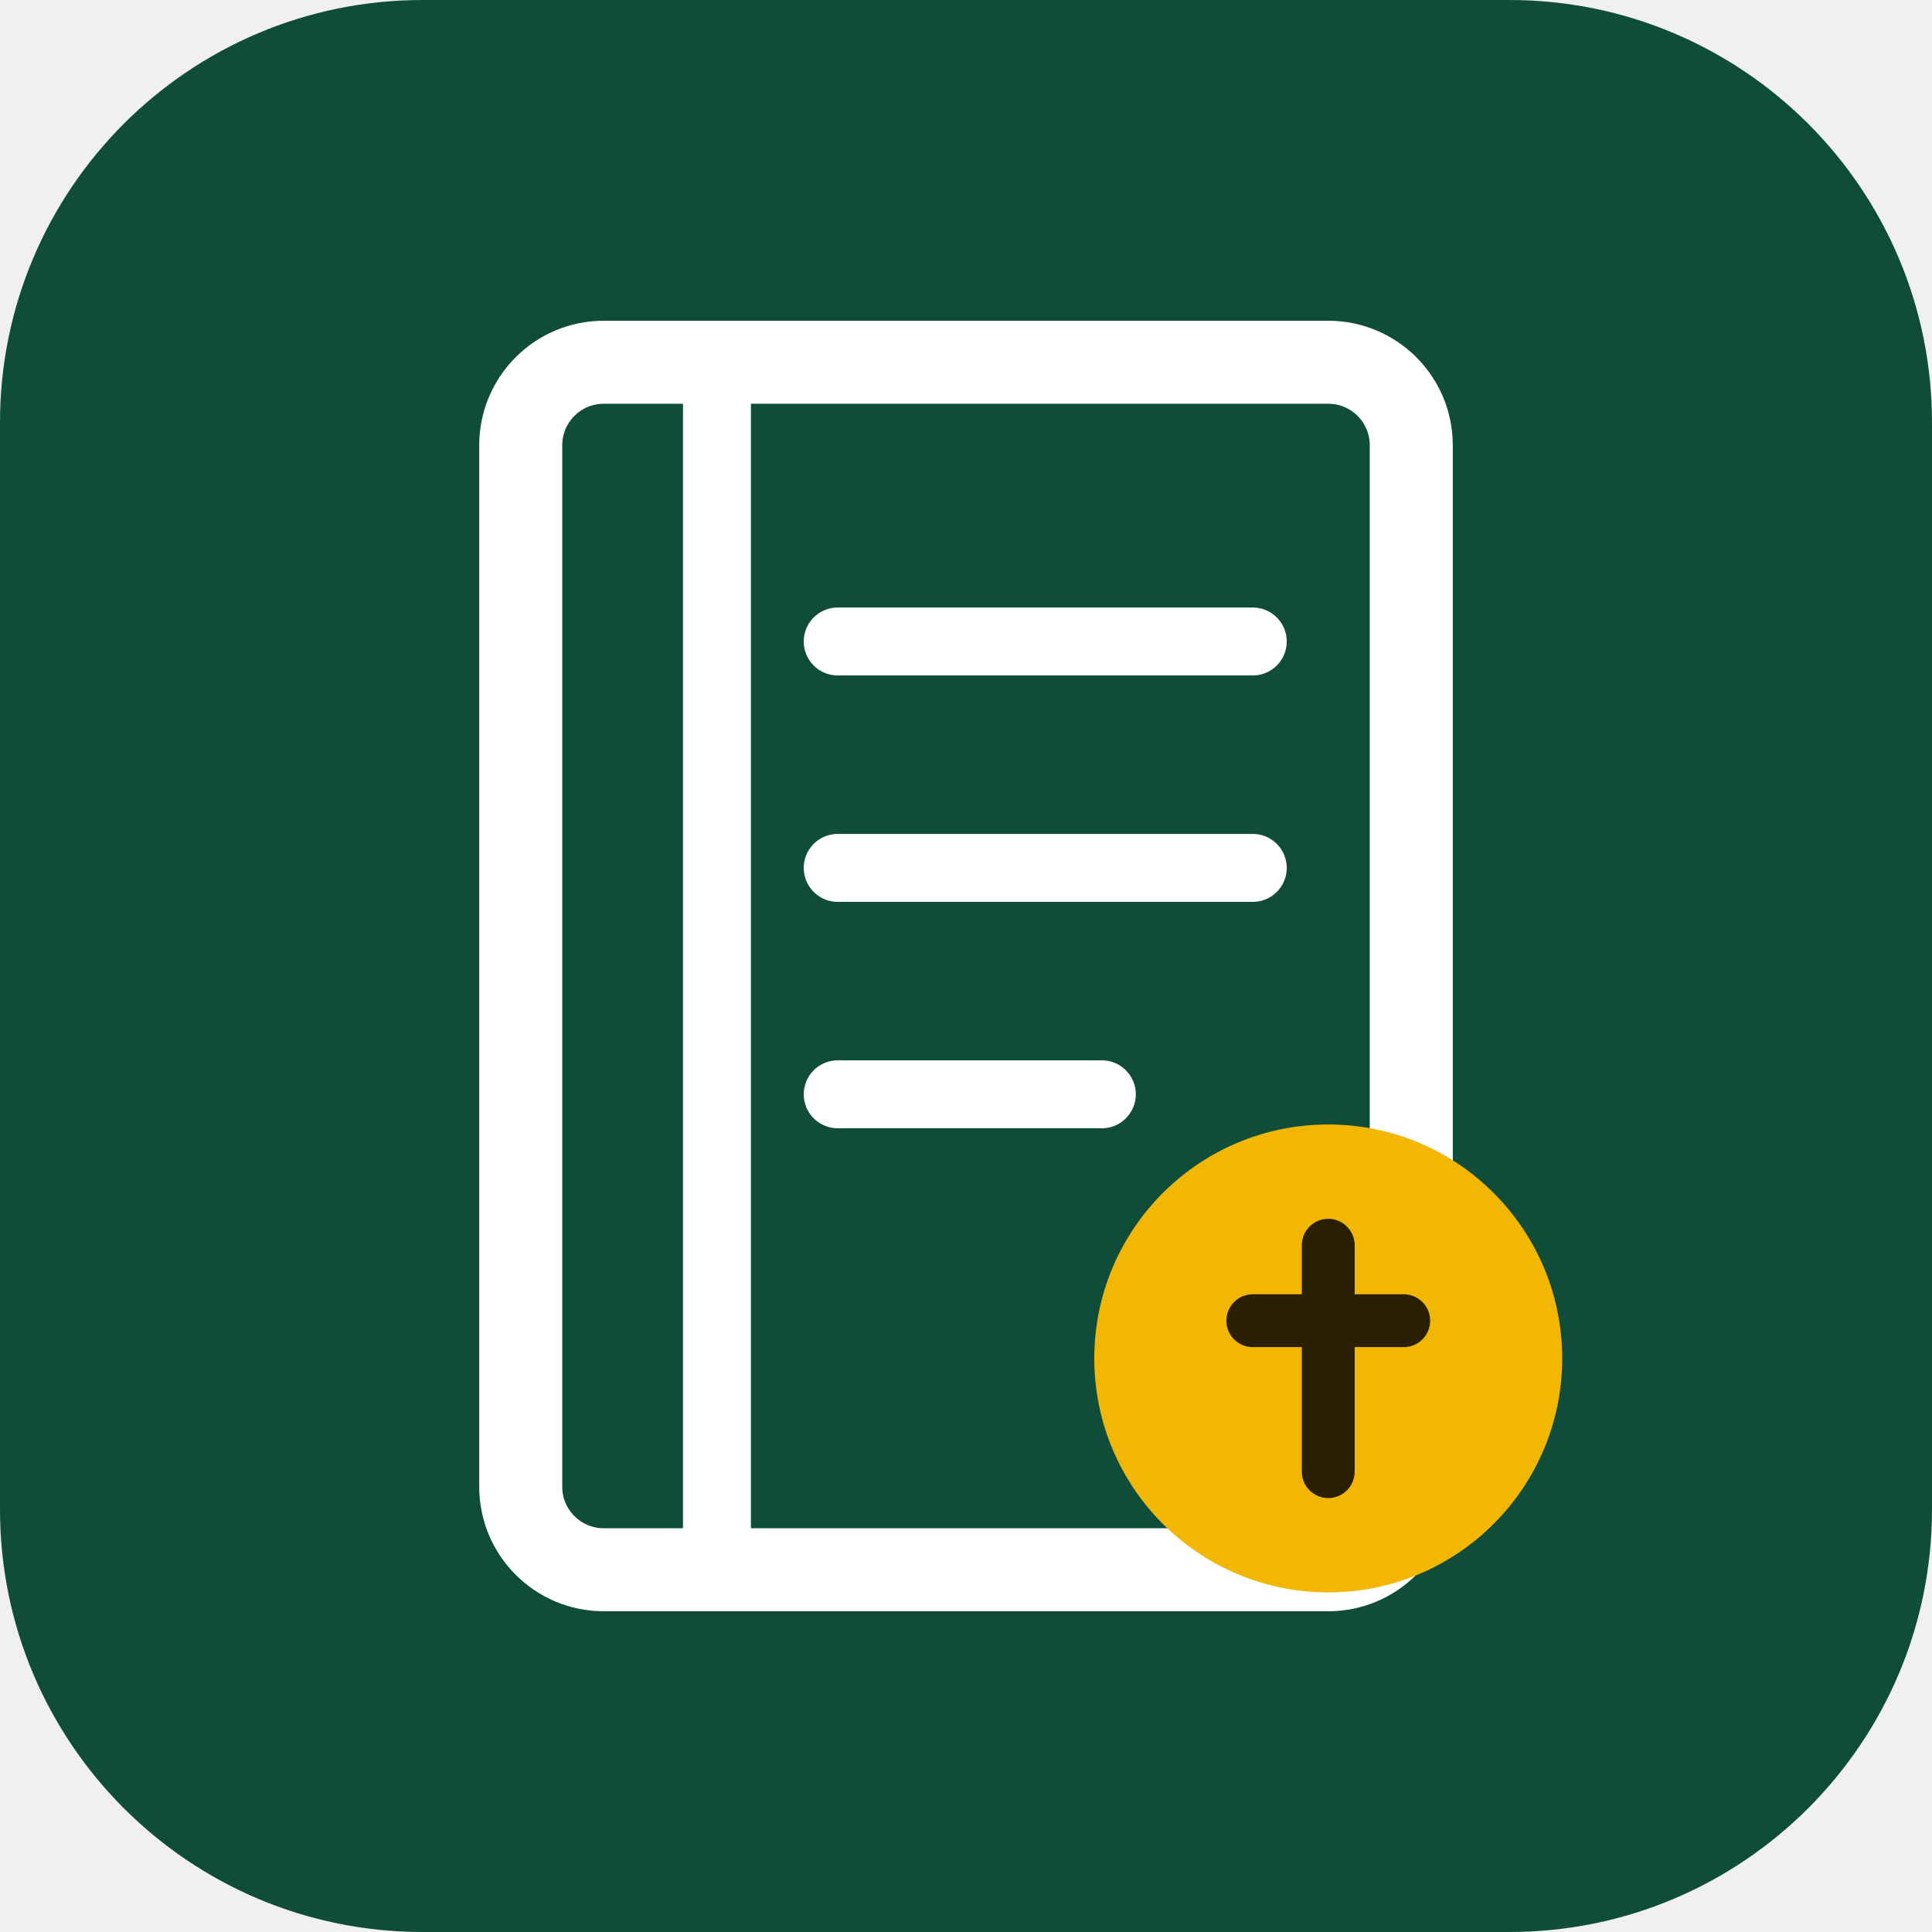
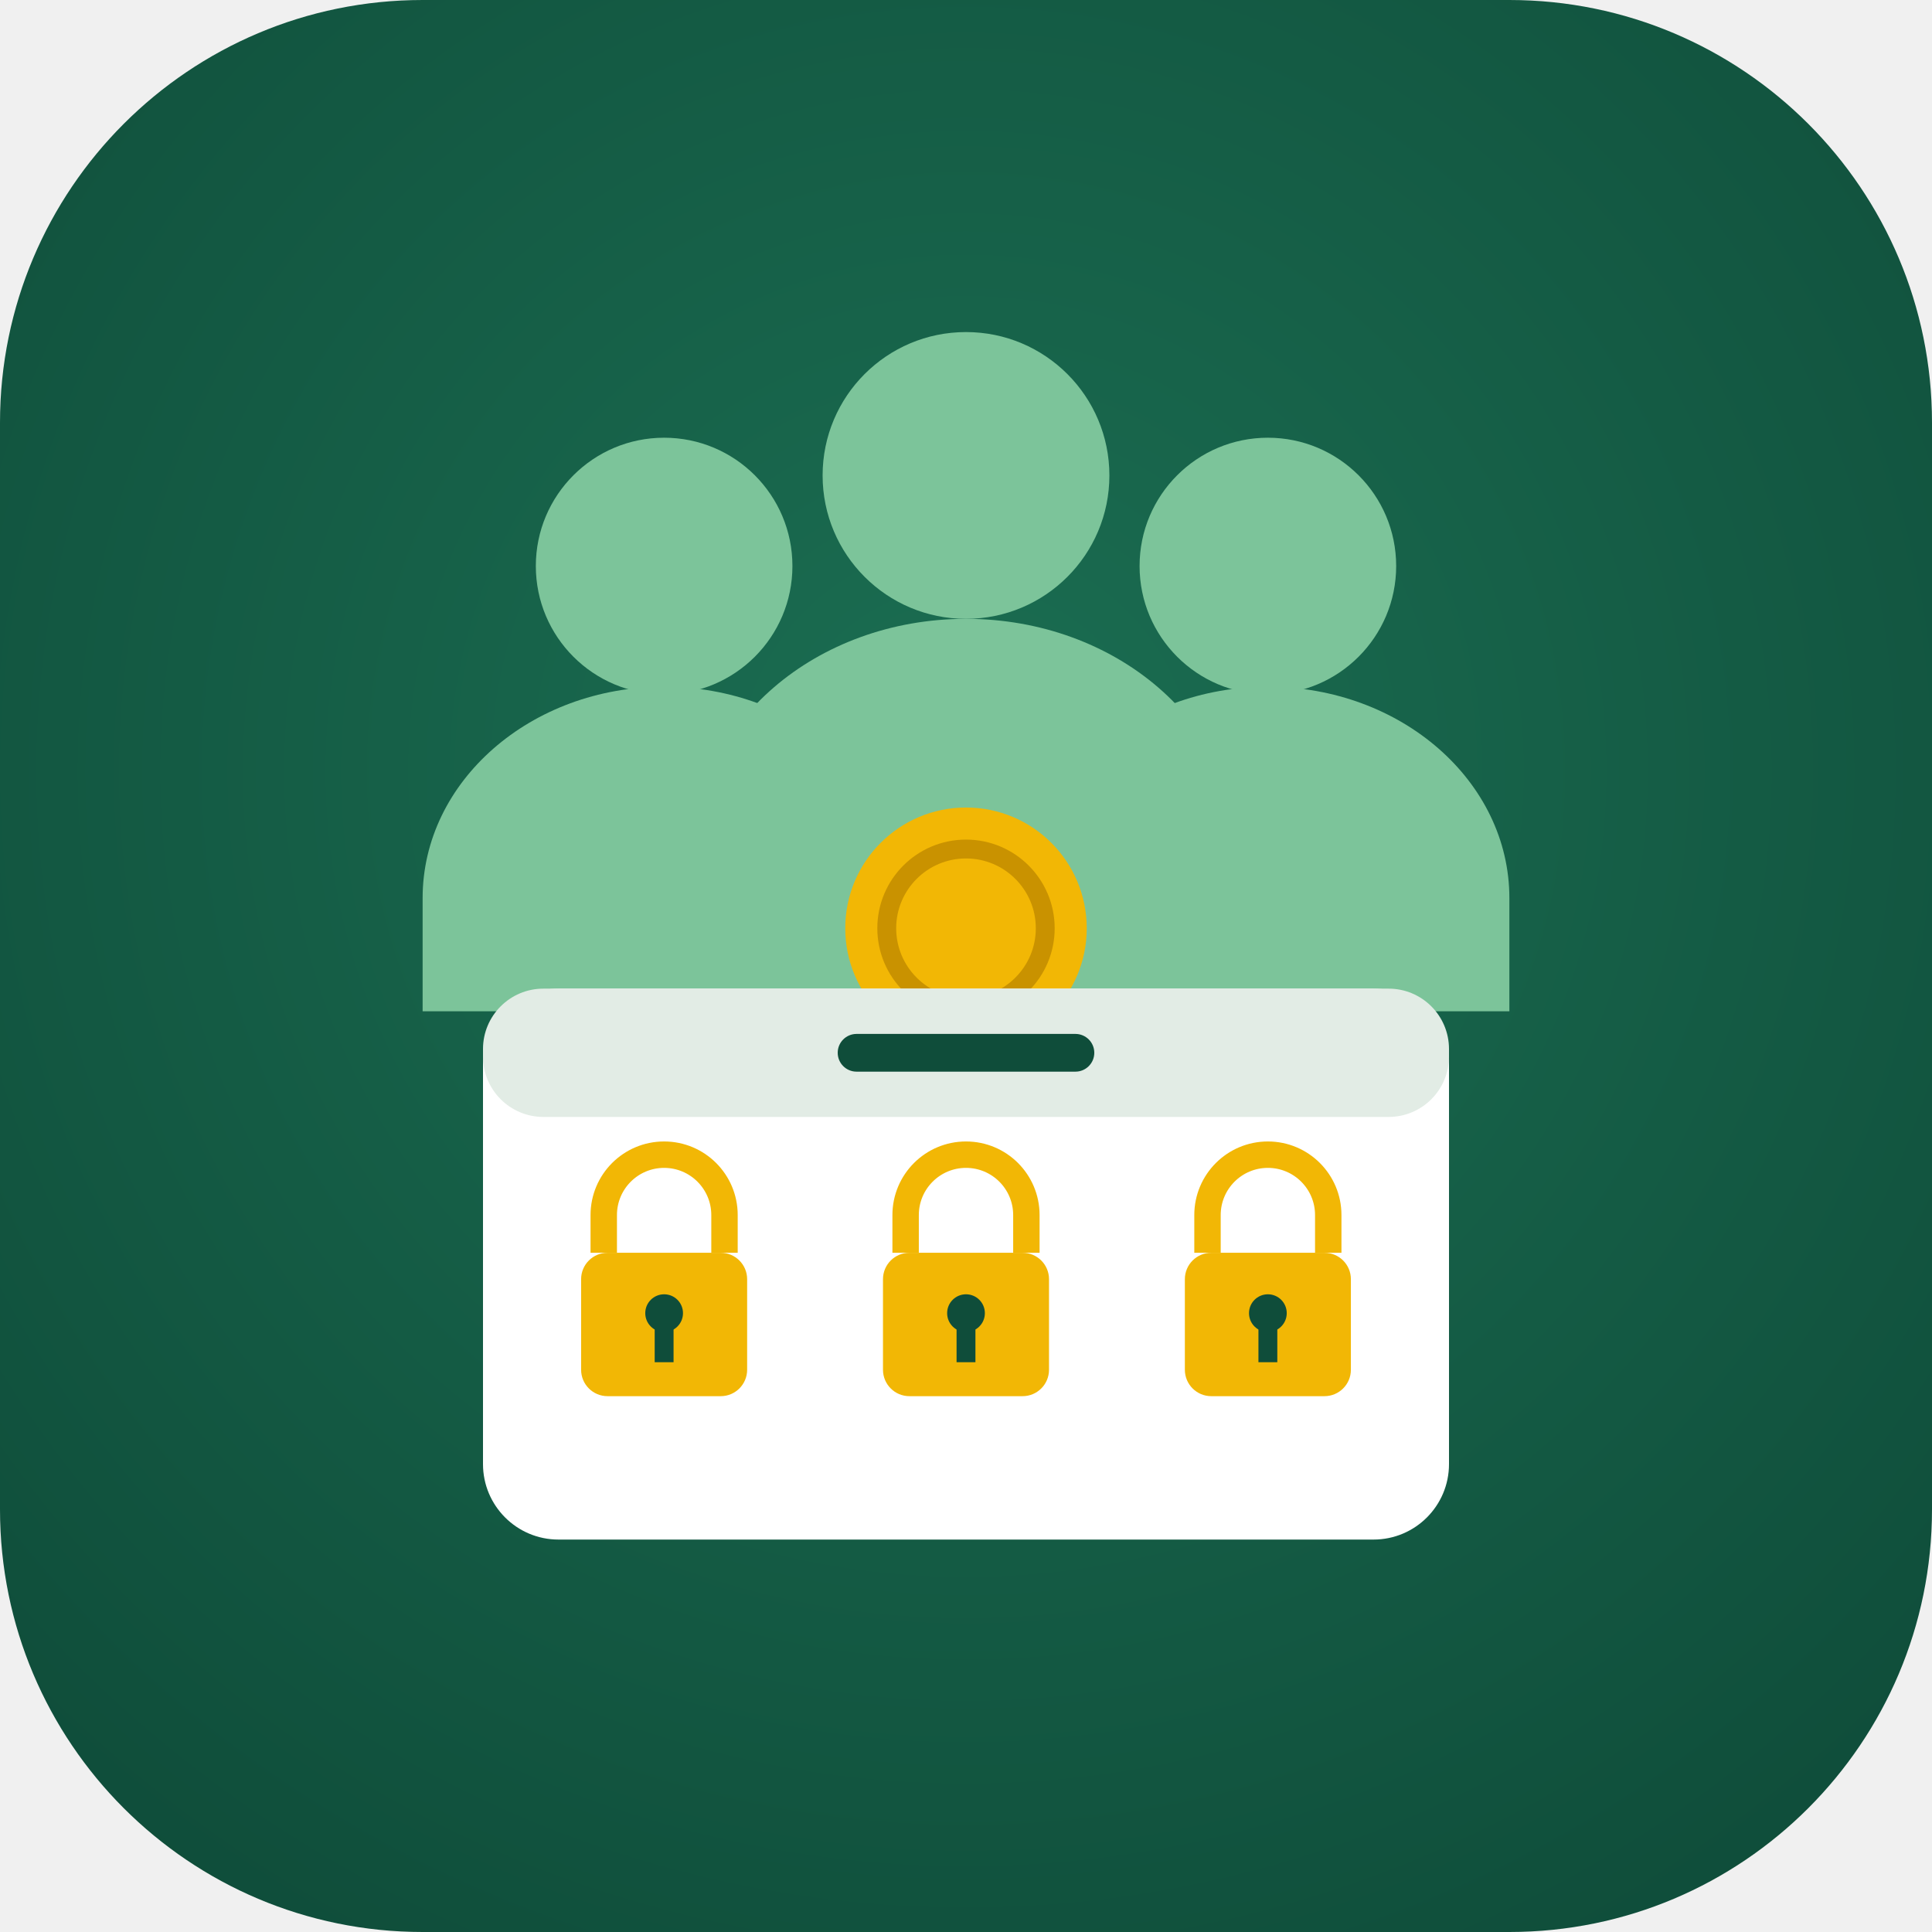
<svg xmlns="http://www.w3.org/2000/svg" viewBox="0 0 512 512">
-   <rect width="512" height="512" rx="112" fill="#0F4D3A" />
-   <rect x="138" y="96" width="236" height="320" rx="22" fill="none" stroke="#fff" stroke-width="22" />
-   <path d="M190 96v320M222 170h110M222 230h110M222 290h70" stroke="#fff" stroke-width="18" stroke-linecap="round" />
-   <circle cx="352" cy="360" r="62" fill="#F2B705" />
-   <path d="M352 330v60M332 350h40" stroke="#2A1F00" stroke-width="14" stroke-linecap="round" />
+   <defs>
+     <radialGradient id="g" cx="50%" cy="40%" r="70%">
+       <stop offset="0" stop-color="#1B6E52" />
+       <stop offset="1" stop-color="#0F4D3A" />
+     </radialGradient>
+   </defs>
+   <rect width="512" height="512" rx="112" fill="url(#g)" />
+   <path d="M112 268v-30a64 56 0 0 1 128 0v30z" fill="#7CC49A" />
+   <path d="M184 256v-30a72 62 0 0 1 144 0v30z" fill="#7CC49A" />
+   <path d="M272 268v-30a64 56 0 0 1 128 0v30z" fill="#7CC49A" />
+   <circle cx="176" cy="150" r="34" fill="#7CC49A" />
+   <circle cx="256" cy="126" r="38" fill="#7CC49A" />
+   <circle cx="336" cy="150" r="34" fill="#7CC49A" />
+   <circle cx="256" cy="246" r="32" fill="#F2B705" />
+   <circle cx="256" cy="246" r="21" fill="none" stroke="#C99200" stroke-width="5" />
+   <rect x="128" y="262" width="256" height="146" rx="20" fill="#fff" />
+   <rect x="128" y="262" width="256" height="34" rx="16" fill="#E2ECE5" />
+   <rect x="222" y="274" width="68" height="10" rx="5" fill="#0F4D3A" />
+   <path d="M160 332v-10a16 16 0 0 1 32 0v10" fill="none" stroke="#F2B705" stroke-width="7" />
+   <rect x="154" y="332" width="44" height="38" rx="7" fill="#F2B705" />
+   <circle cx="176" cy="348" r="5" fill="#0F4D3A" />
+   <rect x="173.5" y="349" width="5" height="12" fill="#0F4D3A" />
+   <path d="M240 332v-10a16 16 0 0 1 32 0v10" fill="none" stroke="#F2B705" stroke-width="7" />
+   <rect x="234" y="332" width="44" height="38" rx="7" fill="#F2B705" />
+   <circle cx="256" cy="348" r="5" fill="#0F4D3A" />
+   <rect x="253.5" y="349" width="5" height="12" fill="#0F4D3A" />
+   <path d="M320 332v-10a16 16 0 0 1 32 0v10" fill="none" stroke="#F2B705" stroke-width="7" />
+   <rect x="314" y="332" width="44" height="38" rx="7" fill="#F2B705" />
+   <circle cx="336" cy="348" r="5" fill="#0F4D3A" />
+   <rect x="333.5" y="349" width="5" height="12" fill="#0F4D3A" />
</svg>
